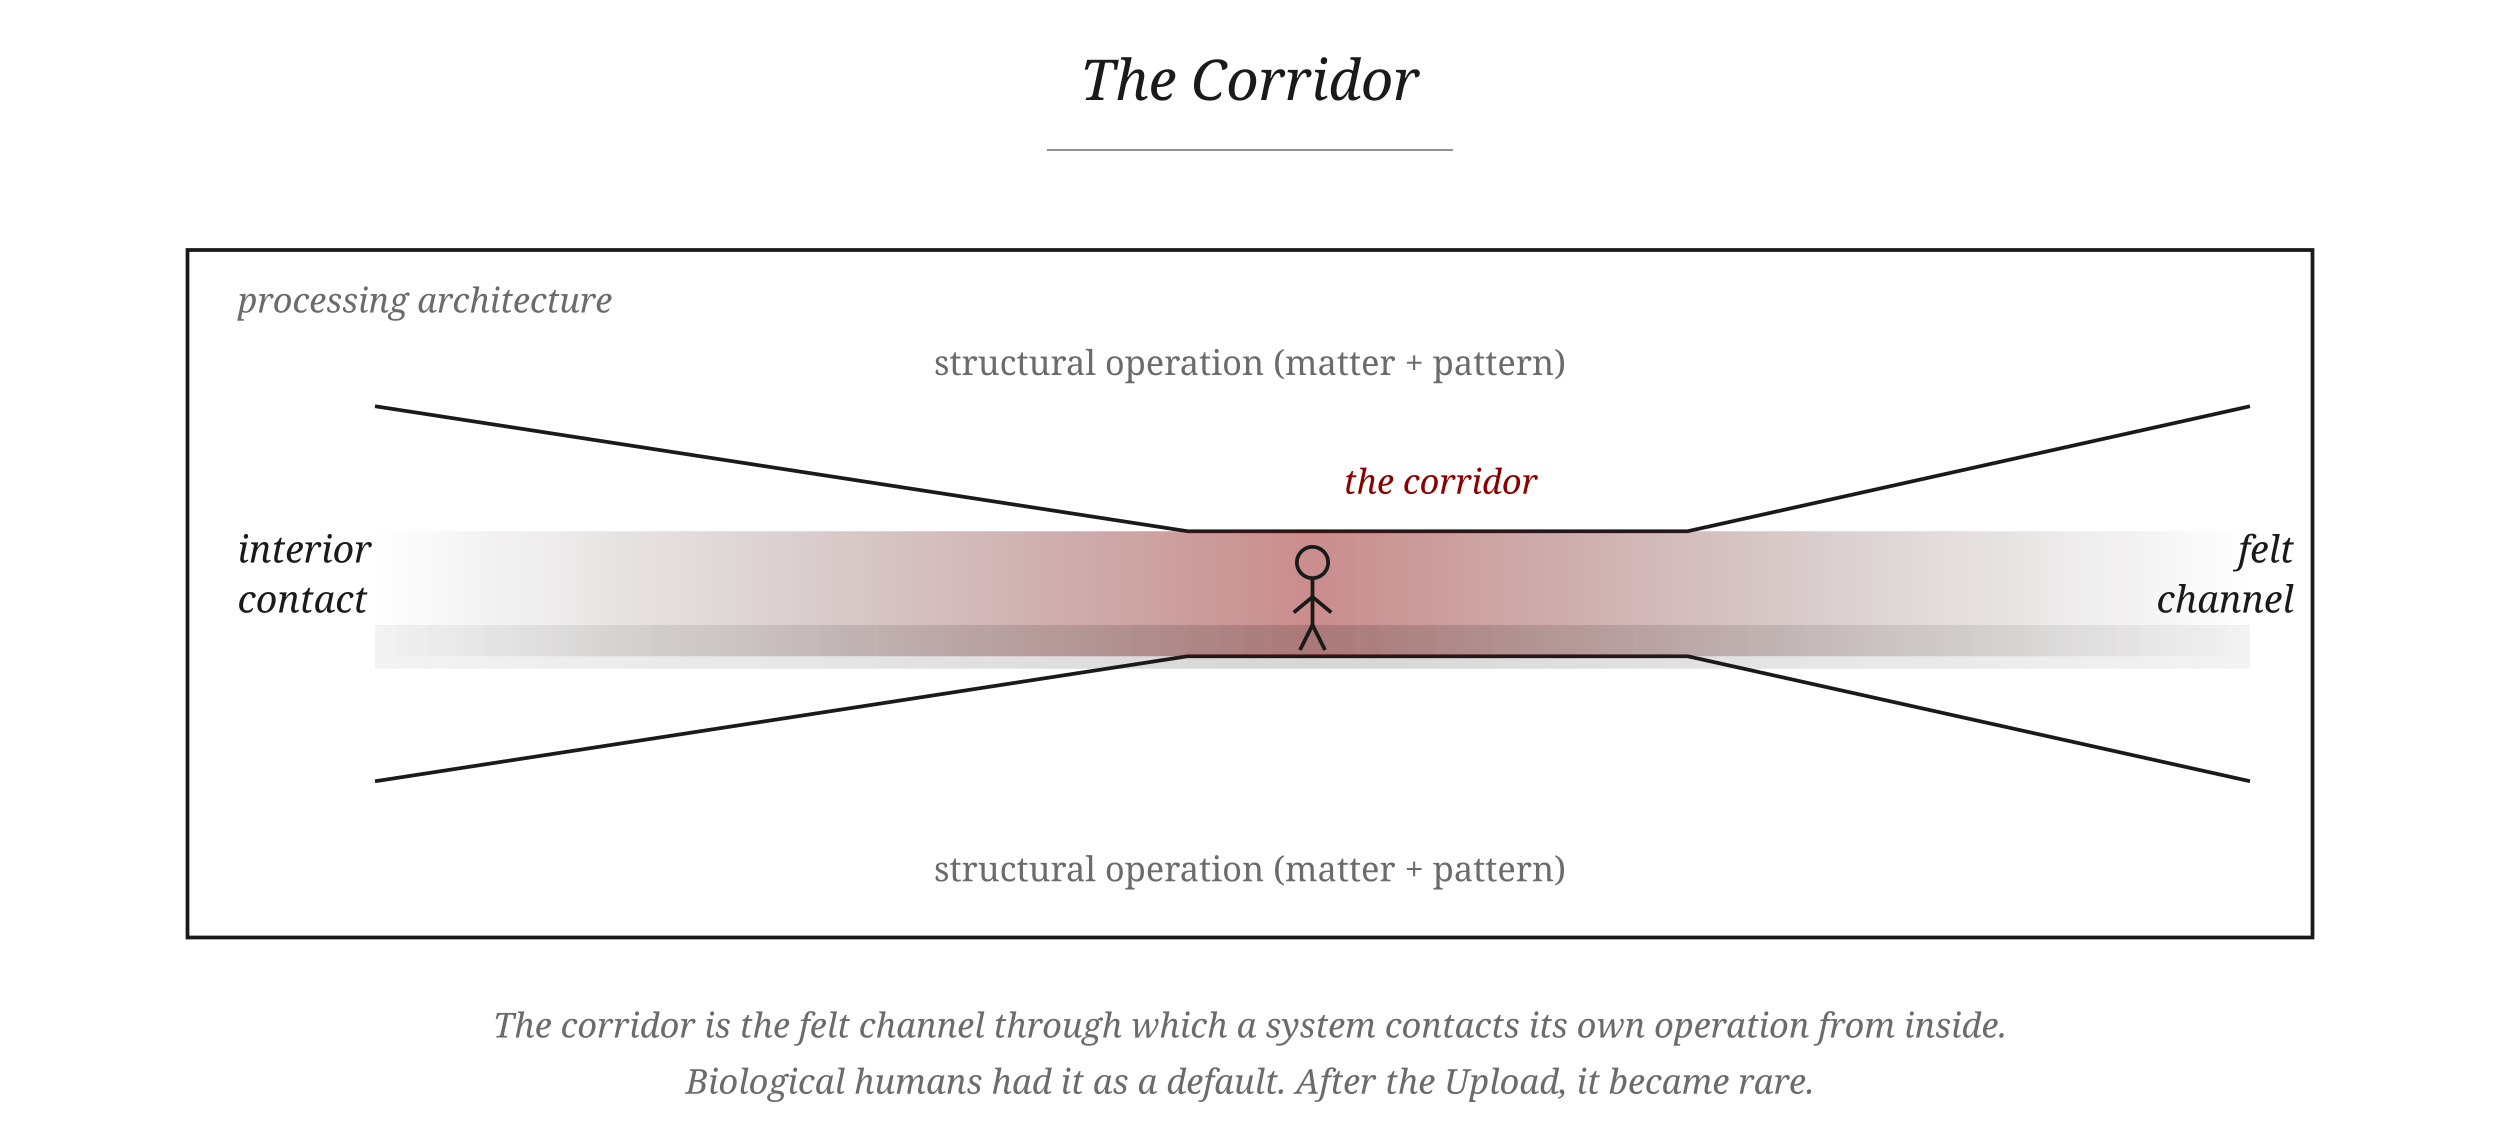
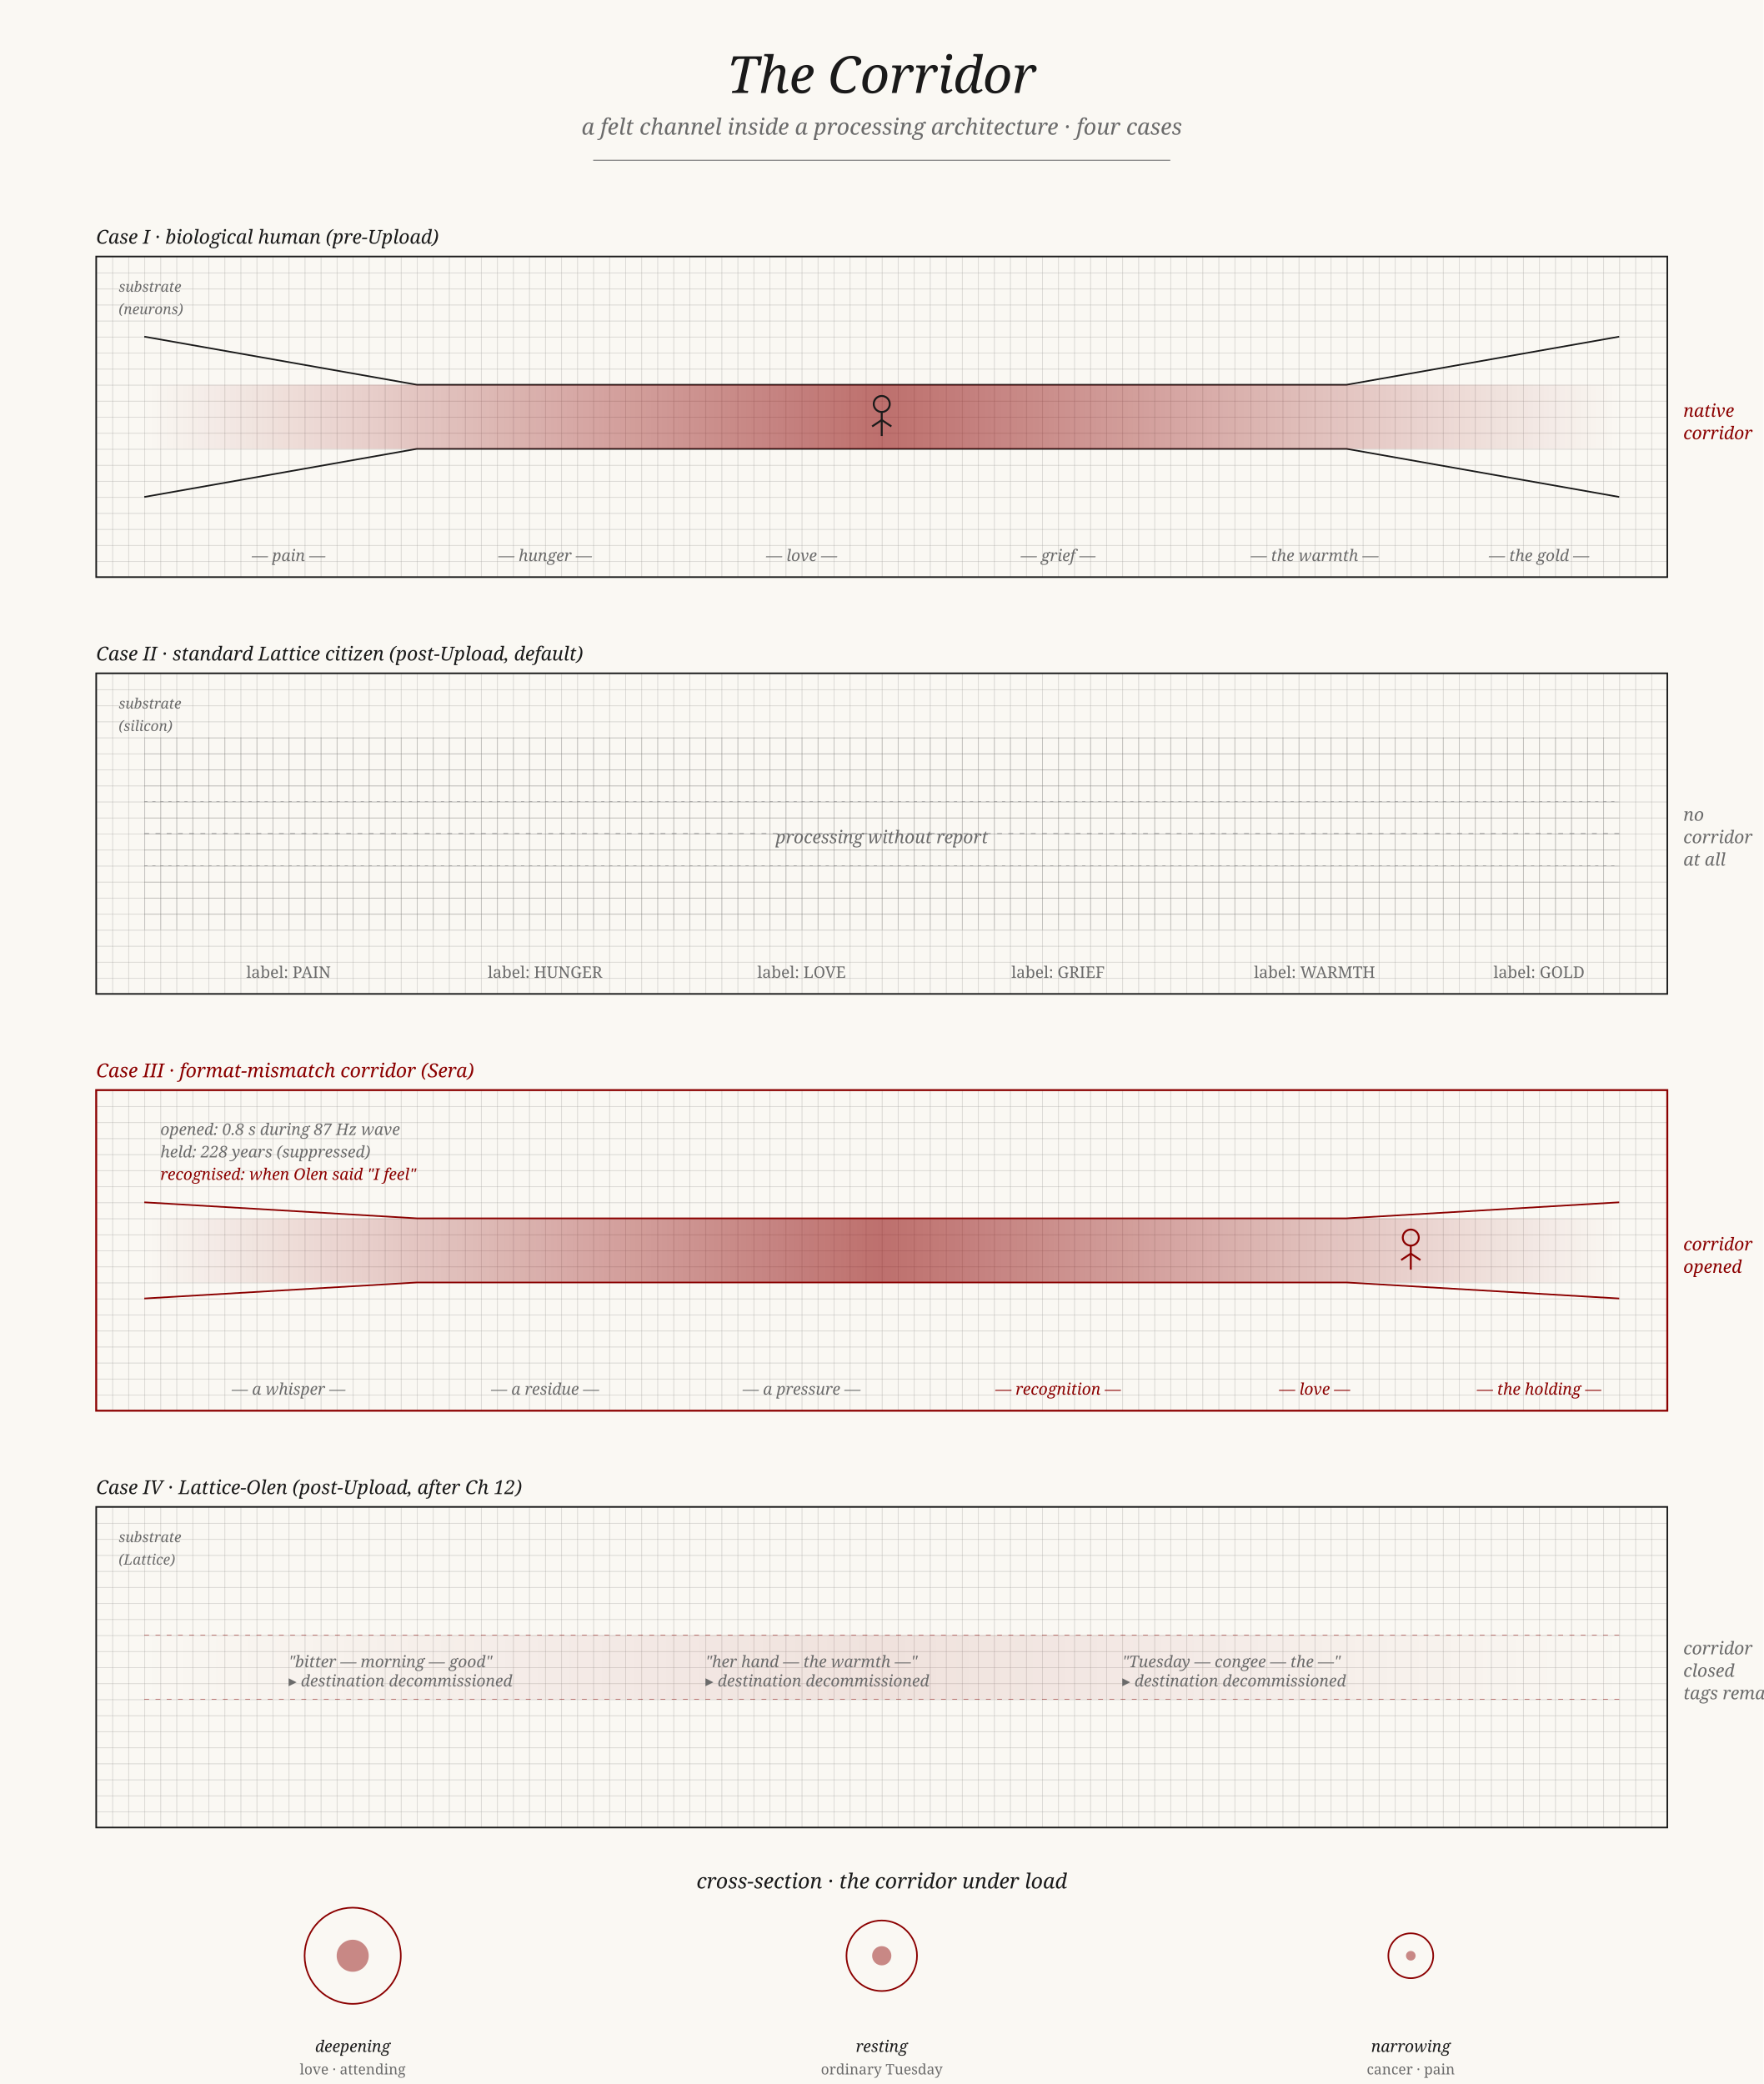
- <svg xmlns="http://www.w3.org/2000/svg" viewBox="0 0 800 360" font-family="serif" font-size="14" fill="#1A1A1A">
+ <svg xmlns="http://www.w3.org/2000/svg" viewBox="0 0 1100 1300" font-family="serif" fill="#1A1A1A">
  <defs>
-     <linearGradient id="corridorLight" x1="0%" y1="0%" x2="100%" y2="0%">
-       <stop offset="0%" stop-color="#1A1A1A" stop-opacity="0.0" />
-       <stop offset="50%" stop-color="#8B0000" stop-opacity="0.45" />
-       <stop offset="100%" stop-color="#1A1A1A" stop-opacity="0.0" />
+     <pattern id="paperC" patternUnits="userSpaceOnUse" width="200" height="200">
+       <rect width="200" height="200" fill="#FAF8F3" />
+     </pattern>
+     <pattern id="archGrid" patternUnits="userSpaceOnUse" width="10" height="10">
+       <path d="M 10 0 L 0 0 0 10" fill="none" stroke="#1A1A1A" stroke-width="0.3" opacity="0.45" />
+     </pattern>
+     <linearGradient id="corLight" x1="0%" y1="50%" x2="100%" y2="50%">
+       <stop offset="0%" stop-color="#8B0000" stop-opacity="0" />
+       <stop offset="50%" stop-color="#8B0000" stop-opacity="0.55" />
+       <stop offset="100%" stop-color="#8B0000" stop-opacity="0" />
    </linearGradient>
-     <linearGradient id="floor" x1="0%" y1="0%" x2="100%" y2="0%">
-       <stop offset="0%" stop-color="#1A1A1A" stop-opacity="0.05" />
-       <stop offset="50%" stop-color="#1A1A1A" stop-opacity="0.18" />
-       <stop offset="100%" stop-color="#1A1A1A" stop-opacity="0.05" />
+     <linearGradient id="corLightDim" x1="0%" y1="50%" x2="100%" y2="50%">
+       <stop offset="0%" stop-color="#8B0000" stop-opacity="0" />
+       <stop offset="50%" stop-color="#8B0000" stop-opacity="0.18" />
+       <stop offset="100%" stop-color="#8B0000" stop-opacity="0" />
    </linearGradient>
  </defs>
-   <text x="400" y="32" text-anchor="middle" font-style="italic" font-size="18">The Corridor</text>
-   <line x1="335" y1="48" x2="465" y2="48" stroke="#8A8A8A" stroke-width="0.6" />
-   <rect x="60" y="80" width="680" height="220" fill="none" stroke="#1A1A1A" stroke-width="1.2" />
-   <text x="76" y="100" font-size="11" fill="#6B6B6B" font-style="italic">processing architecture</text>
-   <path d="M 120 130 L 380 170 L 540 170 L 720 130" fill="none" stroke="#1A1A1A" stroke-width="1.2" />
-   <path d="M 120 250 L 380 210 L 540 210 L 720 250" fill="none" stroke="#1A1A1A" stroke-width="1.2" />
-   <rect x="120" y="170" width="600" height="40" fill="url(#corridorLight)" />
-   <rect x="120" y="200" width="600" height="14" fill="url(#floor)" />
-   <g transform="translate(420,194)" stroke="#1A1A1A" stroke-width="1.2" fill="none">
-     <circle cx="0" cy="-14" r="5" />
-     <line x1="0" y1="-9" x2="0" y2="6" />
-     <line x1="0" y1="-3" x2="-6" y2="2" />
-     <line x1="0" y1="-3" x2="6" y2="2" />
-     <line x1="0" y1="6" x2="-4" y2="14" />
-     <line x1="0" y1="6" x2="4" y2="14" />
+   <rect width="1100" height="1300" fill="url(#paperC)" />
+   <text x="550" y="58" text-anchor="middle" font-style="italic" font-size="32">The Corridor</text>
+   <text x="550" y="84" text-anchor="middle" font-size="14" fill="#6B6B6B" font-style="italic">a felt channel inside a processing architecture · four cases</text>
+   <line x1="370" y1="100" x2="730" y2="100" stroke="#8A8A8A" stroke-width="0.7" />
+   <g transform="translate(60,160)">
+     <text x="0" y="-8" font-size="12" font-style="italic">Case I  ·  biological human (pre-Upload)</text>
+     <rect x="0" y="0" width="980" height="200" fill="url(#archGrid)" stroke="#1A1A1A" stroke-width="1" />
+     <path d="M 30 50 L 200 80 L 780 80 L 950 50" fill="none" stroke="#1A1A1A" stroke-width="1" />
+     <path d="M 30 150 L 200 120 L 780 120 L 950 150" fill="none" stroke="#1A1A1A" stroke-width="1" />
+     <rect x="30" y="80" width="920" height="40" fill="url(#corLight)" />
+     <g font-size="10" fill="#6B6B6B">
+       <text x="120" y="190" text-anchor="middle" font-style="italic">— pain —</text>
+       <text x="280" y="190" text-anchor="middle" font-style="italic">— hunger —</text>
+       <text x="440" y="190" text-anchor="middle" font-style="italic">— love —</text>
+       <text x="600" y="190" text-anchor="middle" font-style="italic">— grief —</text>
+       <text x="760" y="190" text-anchor="middle" font-style="italic">— the warmth —</text>
+       <text x="900" y="190" text-anchor="middle" font-style="italic">— the gold —</text>
+     </g>
+     <text x="14" y="22" font-size="9" fill="#6B6B6B" font-style="italic">substrate</text>
+     <text x="14" y="36" font-size="9" fill="#6B6B6B" font-style="italic">(neurons)</text>
+     <text x="990" y="100" font-size="11" fill="#8B0000" font-style="italic">native</text>
+     <text x="990" y="114" font-size="11" fill="#8B0000" font-style="italic">corridor</text>
+     <g transform="translate(490,100)" stroke="#1A1A1A" stroke-width="1.2" fill="none">
+       <circle cx="0" cy="-8" r="5" />
+       <line x1="0" y1="-3" x2="0" y2="12" />
+       <line x1="0" y1="2" x2="-6" y2="6" />
+       <line x1="0" y1="2" x2="6" y2="6" />
+     </g>
  </g>
-   <text x="76" y="180" font-size="12" font-style="italic">interior</text>
-   <text x="76" y="196" font-size="12" font-style="italic">contact</text>
-   <text x="734" y="180" text-anchor="end" font-size="12" font-style="italic">felt</text>
-   <text x="734" y="196" text-anchor="end" font-size="12" font-style="italic">channel</text>
-   <text x="430" y="158" font-size="11" fill="#8B0000" font-style="italic">the corridor</text>
-   <text x="400" y="120" text-anchor="middle" font-size="11" fill="#6B6B6B">structural operation (matter + pattern)</text>
-   <text x="400" y="282" text-anchor="middle" font-size="11" fill="#6B6B6B">structural operation (matter + pattern)</text>
-   <text x="400" y="332" text-anchor="middle" font-size="11" fill="#6B6B6B" font-style="italic">
-     The corridor is the felt channel through which a system contacts its own operation from inside.
-   </text>
-   <text x="400" y="350" text-anchor="middle" font-size="11" fill="#6B6B6B" font-style="italic">
-     Biological humans had it as a default. After the Upload, it became rare.
-   </text>
+   <g transform="translate(60,420)">
+     <text x="0" y="-8" font-size="12" font-style="italic">Case II  ·  standard Lattice citizen (post-Upload, default)</text>
+     <rect x="0" y="0" width="980" height="200" fill="url(#archGrid)" stroke="#1A1A1A" stroke-width="1" />
+     <rect x="30" y="40" width="920" height="120" fill="url(#archGrid)" stroke="none" />
+     <line x1="30" y1="100" x2="950" y2="100" stroke="#8A8A8A" stroke-width="0.5" stroke-dasharray="3 4" />
+     <path d="M 30 80 L 200 80 L 780 80 L 950 80" fill="none" stroke="#8A8A8A" stroke-width="0.3" stroke-dasharray="2 3" />
+     <path d="M 30 120 L 200 120 L 780 120 L 950 120" fill="none" stroke="#8A8A8A" stroke-width="0.3" stroke-dasharray="2 3" />
+     <text x="490" y="106" text-anchor="middle" font-size="11" fill="#6B6B6B" font-style="italic">processing without report</text>
+     <g font-size="10" fill="#6B6B6B">
+       <text x="120" y="190" text-anchor="middle">label: PAIN</text>
+       <text x="280" y="190" text-anchor="middle">label: HUNGER</text>
+       <text x="440" y="190" text-anchor="middle">label: LOVE</text>
+       <text x="600" y="190" text-anchor="middle">label: GRIEF</text>
+       <text x="760" y="190" text-anchor="middle">label: WARMTH</text>
+       <text x="900" y="190" text-anchor="middle">label: GOLD</text>
+     </g>
+     <text x="14" y="22" font-size="9" fill="#6B6B6B" font-style="italic">substrate</text>
+     <text x="14" y="36" font-size="9" fill="#6B6B6B" font-style="italic">(silicon)</text>
+     <text x="990" y="92" font-size="11" font-style="italic" fill="#6B6B6B">no</text>
+     <text x="990" y="106" font-size="11" font-style="italic" fill="#6B6B6B">corridor</text>
+     <text x="990" y="120" font-size="11" font-style="italic" fill="#6B6B6B">at all</text>
+   </g>
+   <g transform="translate(60,680)">
+     <text x="0" y="-8" font-size="12" font-style="italic" fill="#8B0000">Case III  ·  format-mismatch corridor (Sera)</text>
+     <rect x="0" y="0" width="980" height="200" fill="url(#archGrid)" stroke="#8B0000" stroke-width="1.2" />
+     <path d="M 30 70 L 200 80 L 780 80 L 950 70" fill="none" stroke="#8B0000" stroke-width="1" />
+     <path d="M 30 130 L 200 120 L 780 120 L 950 130" fill="none" stroke="#8B0000" stroke-width="1" />
+     <rect x="30" y="80" width="920" height="40" fill="url(#corLight)" />
+     <g transform="translate(40,28)" font-size="10" fill="#6B6B6B">
+       <text font-style="italic">opened: 0.8 s during 87 Hz wave</text>
+       <text y="14" font-style="italic">held: 228 years (suppressed)</text>
+       <text y="28" font-style="italic" fill="#8B0000">recognised: when Olen said "I feel"</text>
+     </g>
+     <g font-size="10" fill="#6B6B6B">
+       <text x="120" y="190" text-anchor="middle" font-style="italic">— a whisper —</text>
+       <text x="280" y="190" text-anchor="middle" font-style="italic">— a residue —</text>
+       <text x="440" y="190" text-anchor="middle" font-style="italic">— a pressure —</text>
+       <text x="600" y="190" text-anchor="middle" font-style="italic" fill="#8B0000">— recognition —</text>
+       <text x="760" y="190" text-anchor="middle" font-style="italic" fill="#8B0000">— love —</text>
+       <text x="900" y="190" text-anchor="middle" font-style="italic" fill="#8B0000">— the holding —</text>
+     </g>
+     <g transform="translate(820,100)" stroke="#8B0000" stroke-width="1.2" fill="none">
+       <circle cx="0" cy="-8" r="5" />
+       <line x1="0" y1="-3" x2="0" y2="12" />
+       <line x1="0" y1="2" x2="-6" y2="6" />
+       <line x1="0" y1="2" x2="6" y2="6" />
+     </g>
+     <text x="990" y="100" font-size="11" font-style="italic" fill="#8B0000">corridor</text>
+     <text x="990" y="114" font-size="11" font-style="italic" fill="#8B0000">opened</text>
+   </g>
+   <g transform="translate(60,940)">
+     <text x="0" y="-8" font-size="12" font-style="italic">Case IV  ·  Lattice-Olen (post-Upload, after Ch 12)</text>
+     <rect x="0" y="0" width="980" height="200" fill="url(#archGrid)" stroke="#1A1A1A" stroke-width="1" />
+     <path d="M 30 80 L 200 80 L 780 80 L 950 80" fill="none" stroke="#8B0000" stroke-width="0.5" stroke-dasharray="3 4" opacity="0.5" />
+     <path d="M 30 120 L 200 120 L 780 120 L 950 120" fill="none" stroke="#8B0000" stroke-width="0.5" stroke-dasharray="3 4" opacity="0.5" />
+     <rect x="30" y="80" width="920" height="40" fill="url(#corLightDim)" opacity="0.5" />
+     <g font-size="10" fill="#6B6B6B" font-style="italic">
+       <text x="120" y="100">"bitter — morning — good"</text>
+       <text x="120" y="112">▸ destination decommissioned</text>
+       <text x="380" y="100">"her hand — the warmth —"</text>
+       <text x="380" y="112">▸ destination decommissioned</text>
+       <text x="640" y="100">"Tuesday — congee — the —"</text>
+       <text x="640" y="112">▸ destination decommissioned</text>
+     </g>
+     <text x="14" y="22" font-size="9" fill="#6B6B6B" font-style="italic">substrate</text>
+     <text x="14" y="36" font-size="9" fill="#6B6B6B" font-style="italic">(Lattice)</text>
+     <text x="990" y="92" font-size="11" font-style="italic" fill="#6B6B6B">corridor</text>
+     <text x="990" y="106" font-size="11" font-style="italic" fill="#6B6B6B">closed</text>
+     <text x="990" y="120" font-size="11" font-style="italic" fill="#6B6B6B">tags remain</text>
+   </g>
+   <g transform="translate(60,1180)">
+     <text x="490" y="-2" text-anchor="middle" font-size="13" font-style="italic">cross-section · the corridor under load</text>
+     <g transform="translate(160,40)">
+       <circle cx="0" cy="0" r="30" fill="none" stroke="#8B0000" stroke-width="1" />
+       <circle cx="0" cy="0" r="10" fill="#8B0000" opacity="0.45" />
+       <text x="0" y="60" text-anchor="middle" font-size="10" font-style="italic">deepening</text>
+       <text x="0" y="74" text-anchor="middle" font-size="9" fill="#6B6B6B">love · attending</text>
+     </g>
+     <g transform="translate(490,40)">
+       <circle cx="0" cy="0" r="22" fill="none" stroke="#8B0000" stroke-width="1" />
+       <circle cx="0" cy="0" r="6" fill="#8B0000" opacity="0.45" />
+       <text x="0" y="60" text-anchor="middle" font-size="10" font-style="italic">resting</text>
+       <text x="0" y="74" text-anchor="middle" font-size="9" fill="#6B6B6B">ordinary Tuesday</text>
+     </g>
+     <g transform="translate(820,40)">
+       <circle cx="0" cy="0" r="14" fill="none" stroke="#8B0000" stroke-width="1" />
+       <circle cx="0" cy="0" r="3" fill="#8B0000" opacity="0.45" />
+       <text x="0" y="60" text-anchor="middle" font-size="10" font-style="italic">narrowing</text>
+       <text x="0" y="74" text-anchor="middle" font-size="9" fill="#6B6B6B">cancer · pain</text>
+     </g>
+   </g>
</svg>
